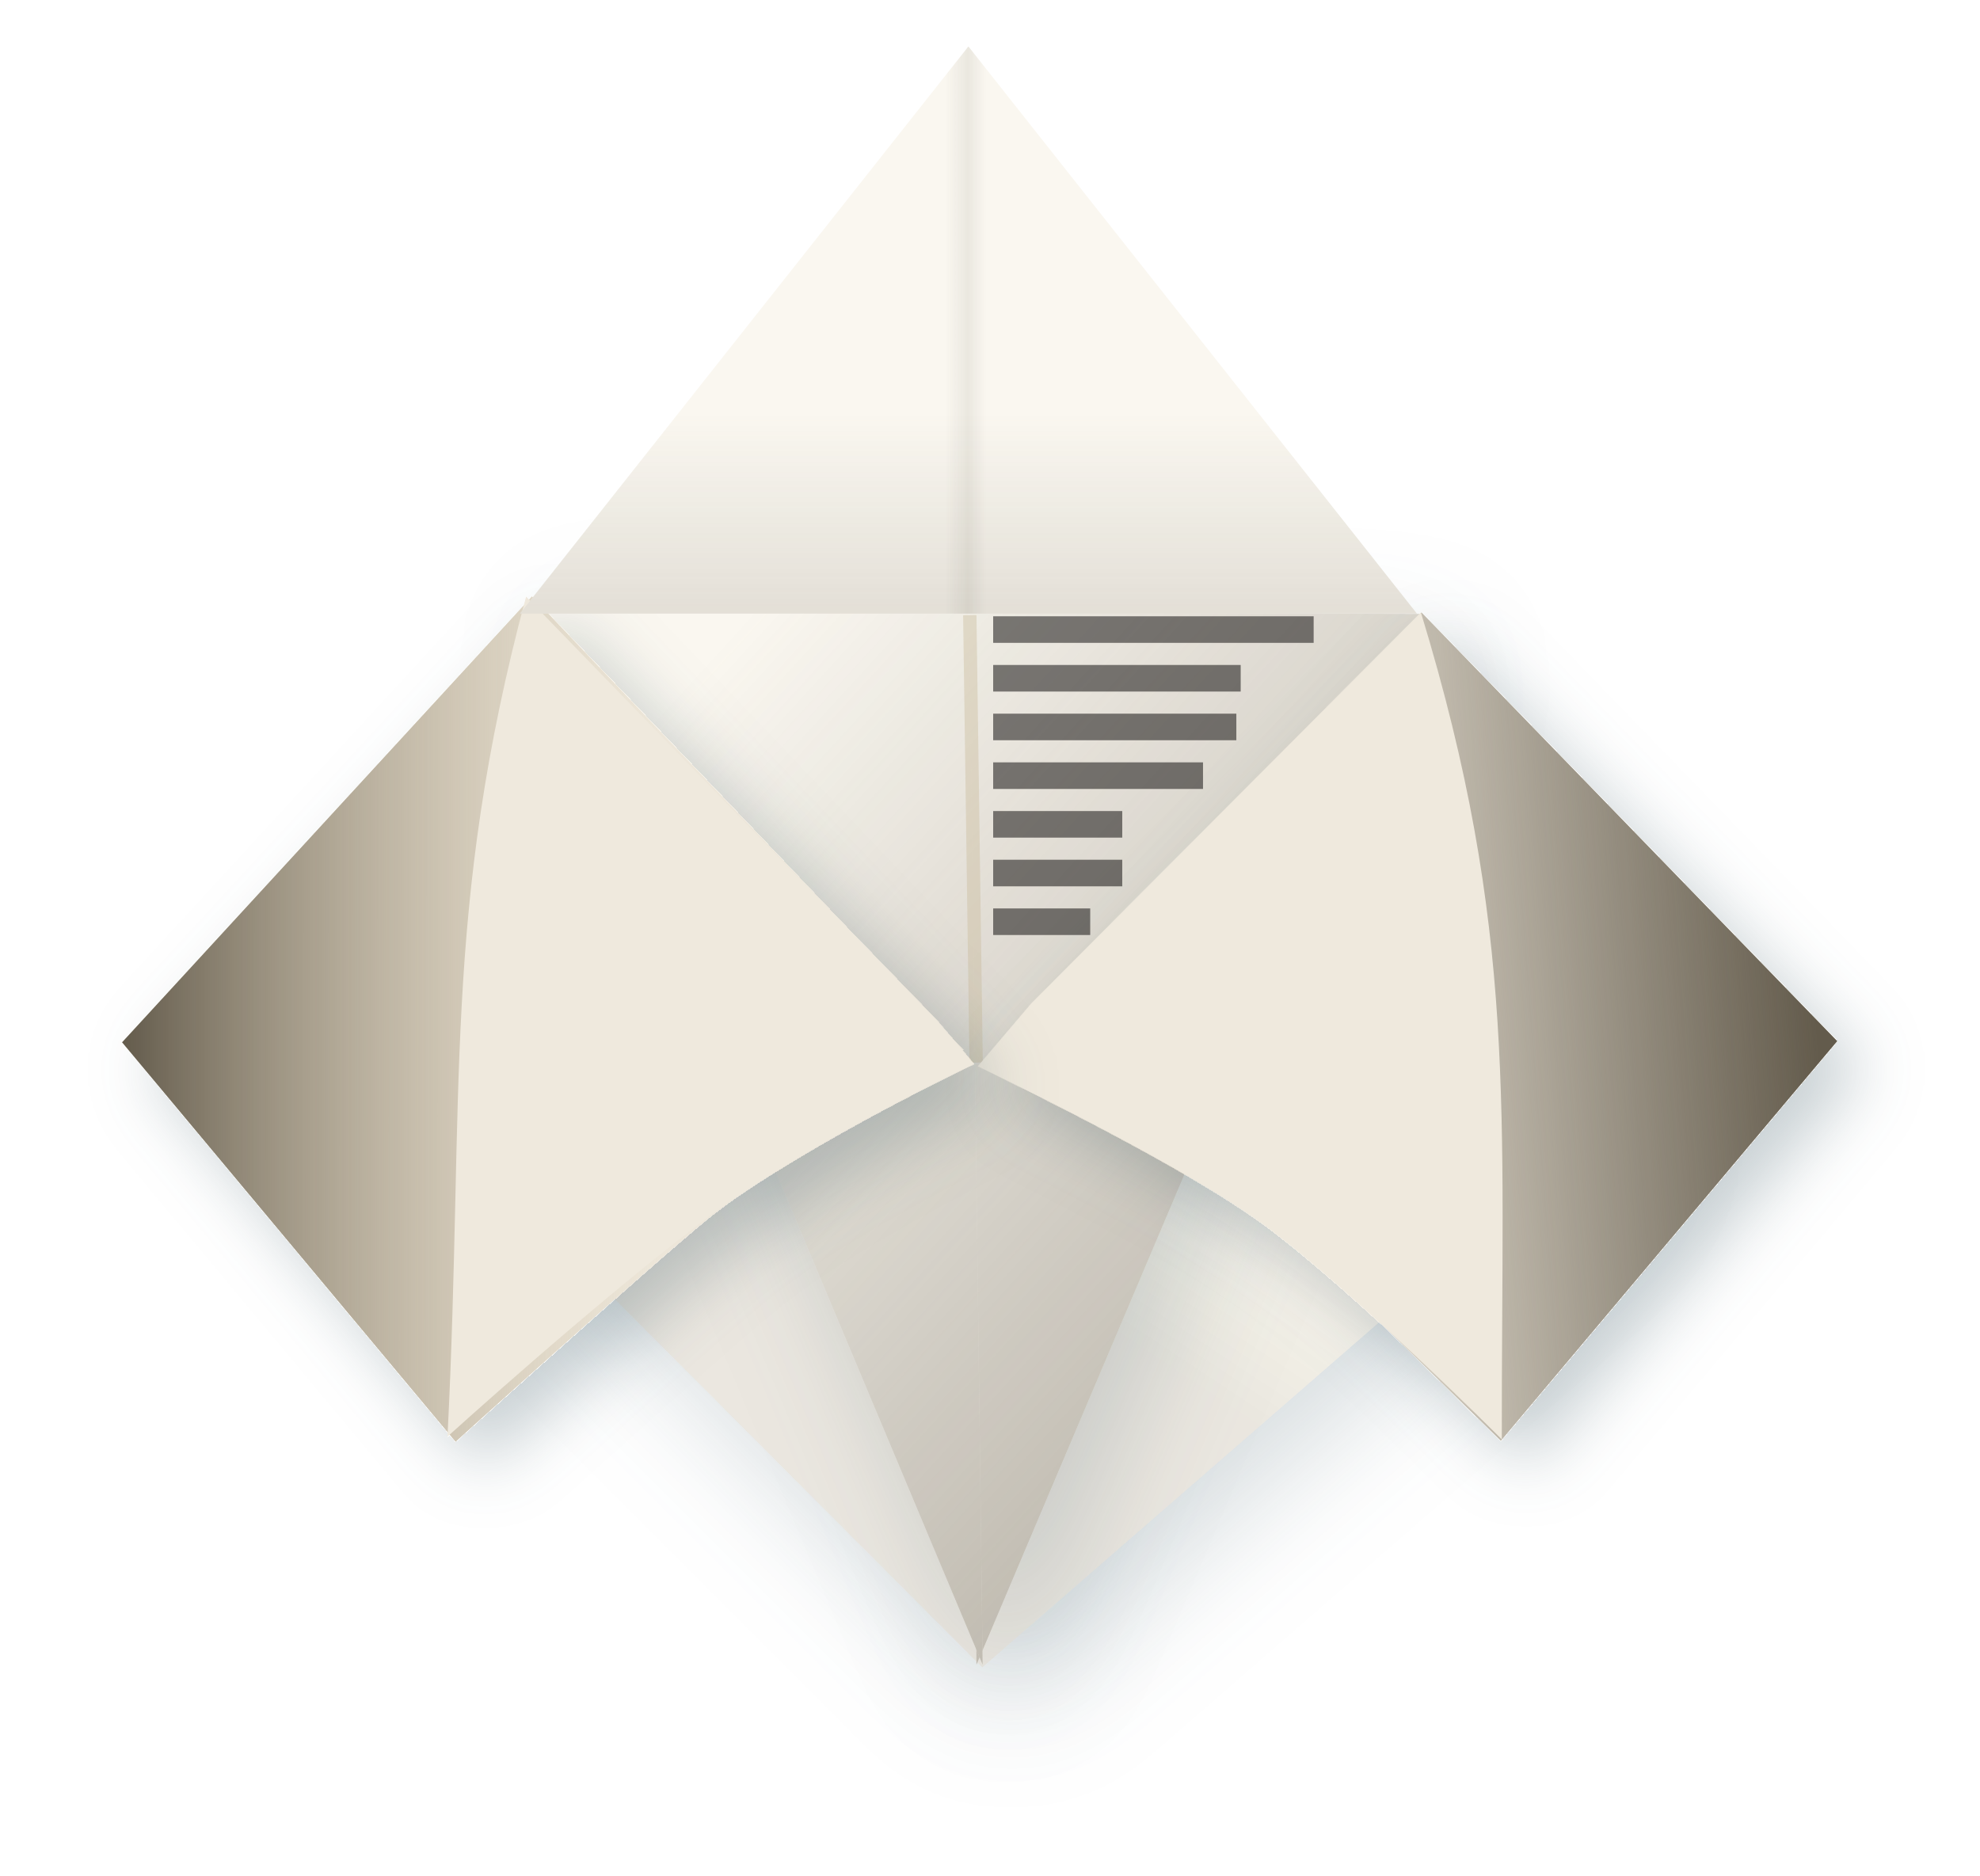
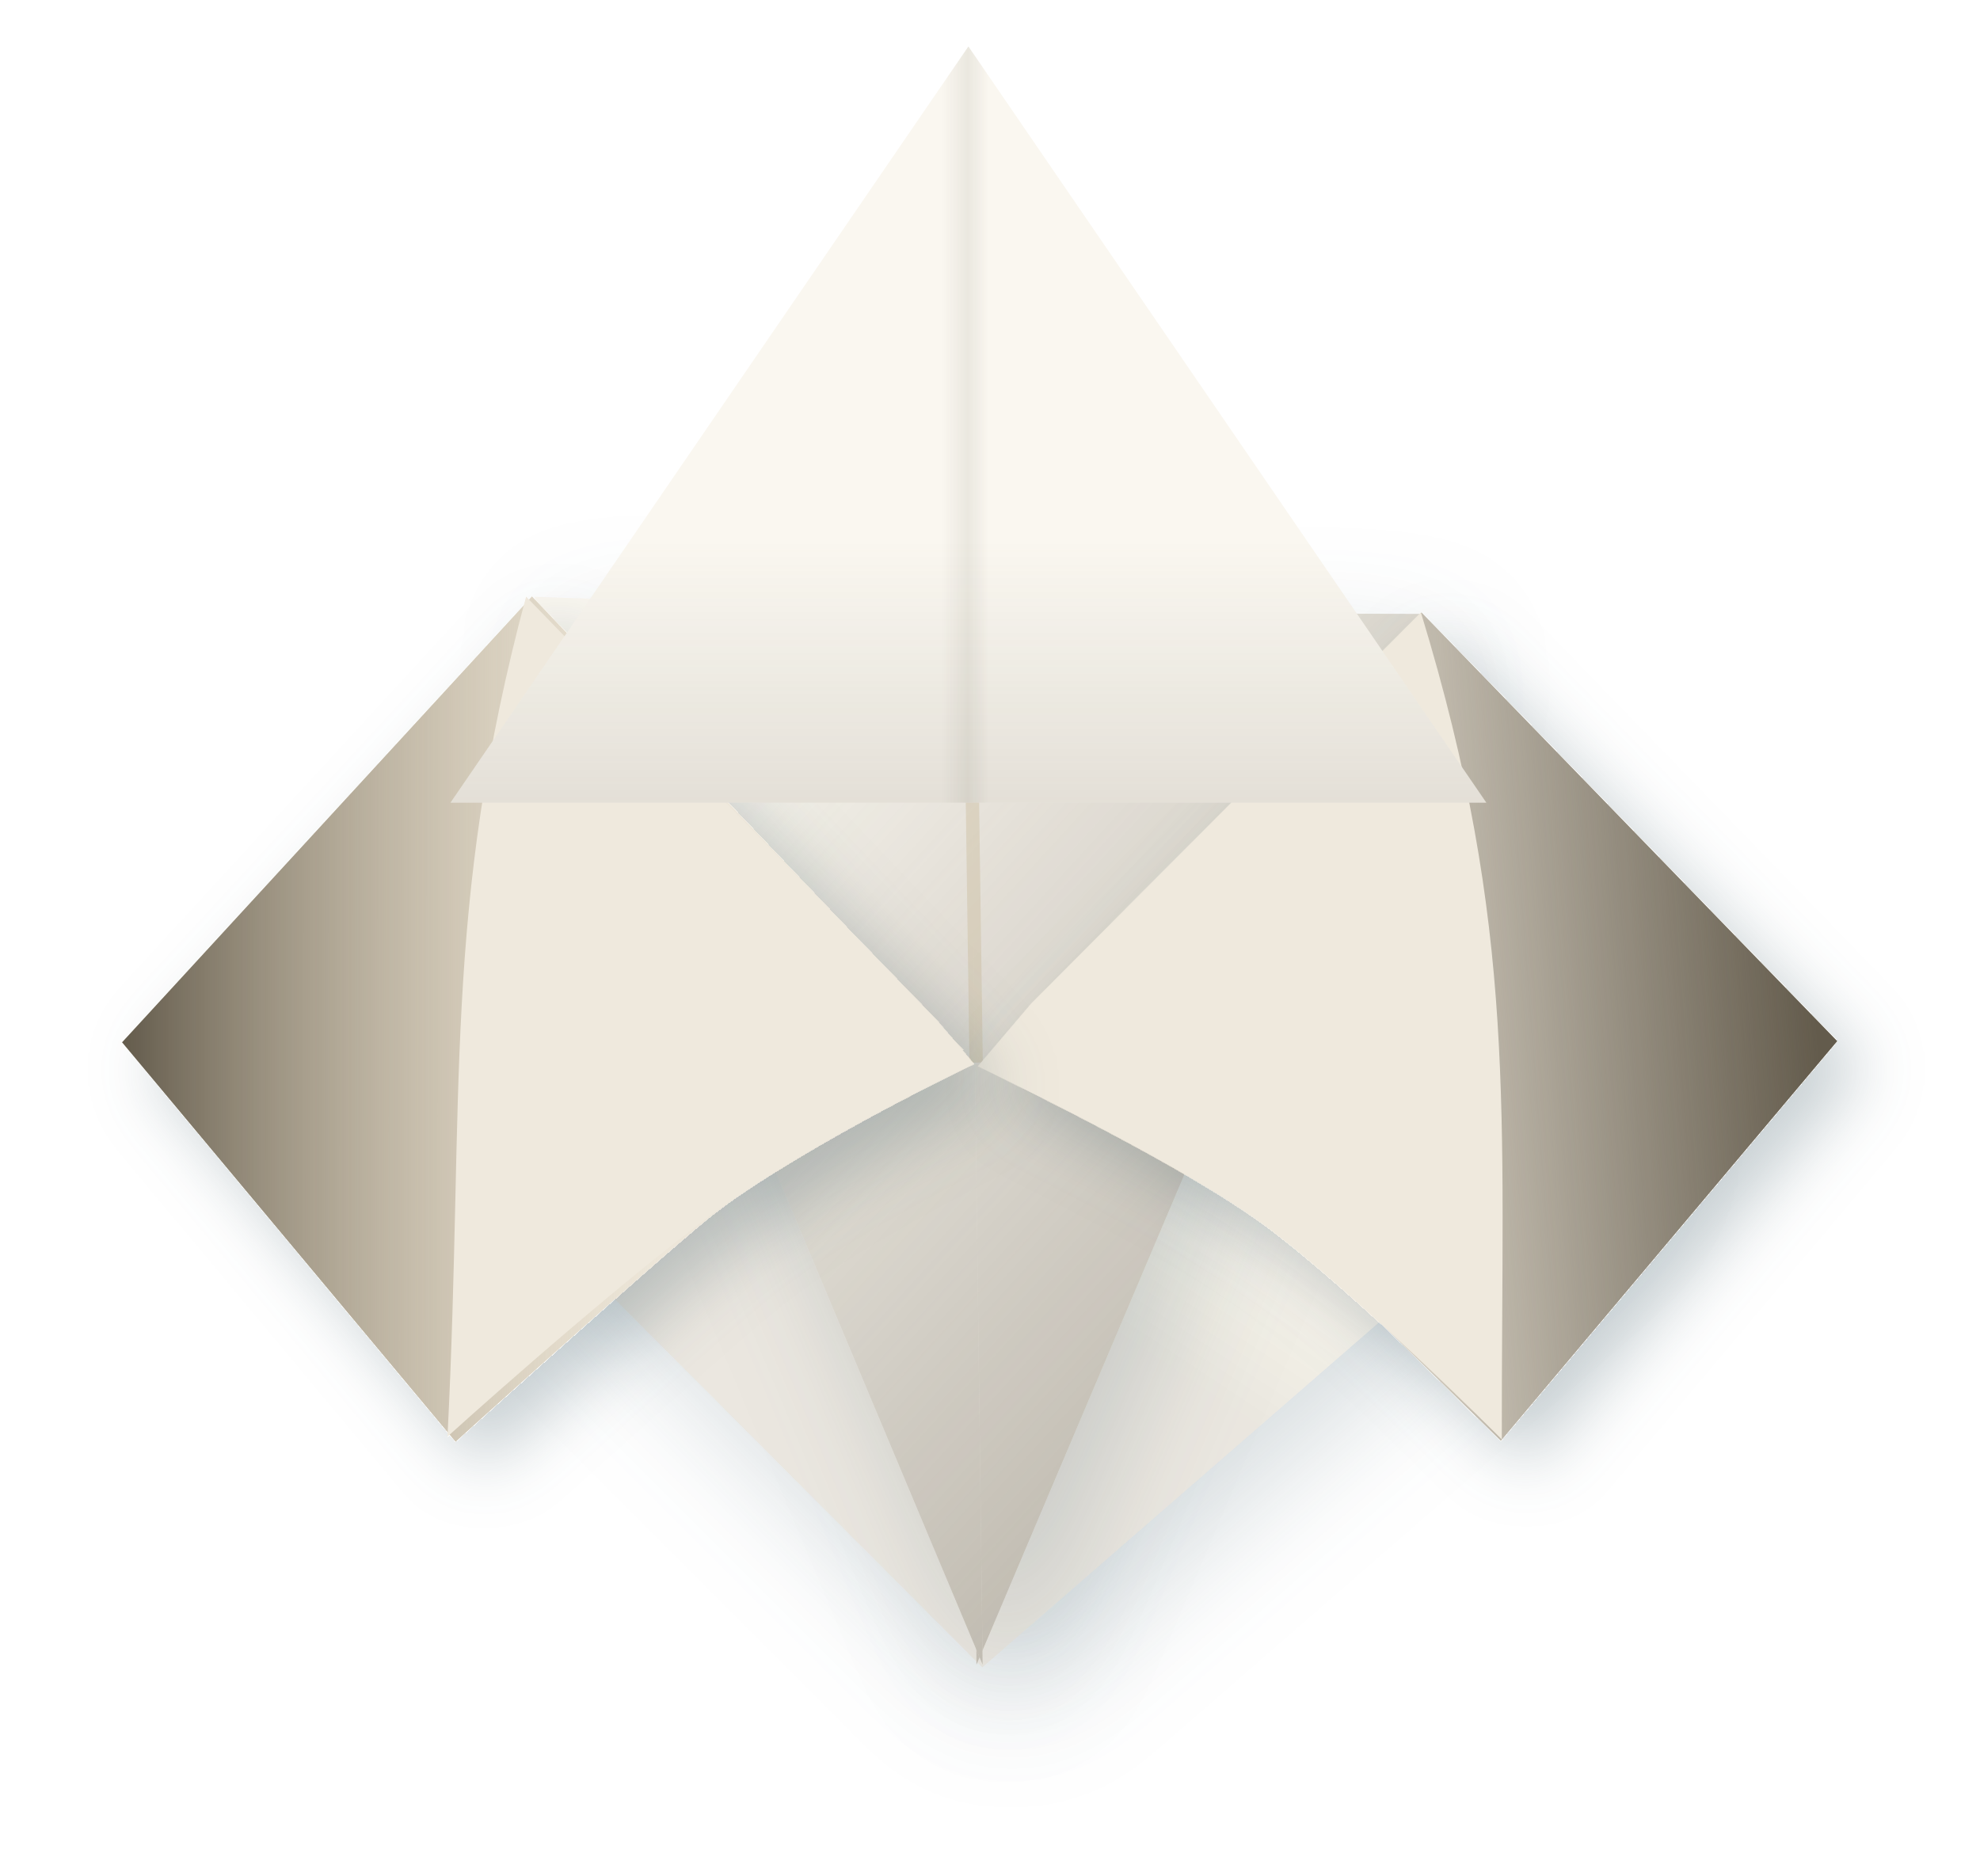
<svg xmlns="http://www.w3.org/2000/svg" width="341" height="323" viewBox="0 0 341 323" fill="none">
  <g id="TEMP EXPORT v38.1">
    <g id="BASE">
      <g id="Paper Base" filter="url(#filter0_d_0_1)">
        <path d="M77.591 195.421L169.171 287.199L274.7 195.421L274.7 164.63L169.171 156.159L169.18 156.194L166.706 156.199L166.7 156.159L77.591 164.63L77.591 195.421Z" fill="#FAF7F0" />
        <path d="M77.591 195.421L169.171 287.199L274.7 195.421L274.7 164.63L169.171 156.159L169.18 156.194L166.706 156.199L166.7 156.159L77.591 164.63L77.591 195.421Z" fill="url(#paint0_linear_0_1)" fill-opacity="0.1" />
      </g>
      <g id="Subtract" filter="url(#filter1_d_0_1)">
        <path d="M166.915 105.52L244.918 105.741L168.165 286.753L166.915 105.52Z" fill="#FAF7F0" />
        <path d="M166.915 105.52L244.918 105.741L168.165 286.753L166.915 105.52Z" fill="url(#paint1_linear_0_1)" fill-opacity="0.5" />
        <path d="M92.014 102.781L166.915 105.52L169.236 286.746L92.014 102.781Z" fill="#FAF7F0" />
        <path d="M92.014 102.781L166.915 105.52L169.236 286.746L92.014 102.781Z" fill="url(#paint2_linear_0_1)" fill-opacity="0.5" />
      </g>
      <mask id="mask0_0_1" style="mask-type:alpha" maskUnits="userSpaceOnUse" x="58" y="178" width="219" height="113">
        <g id="Paper Base_2">
          <path d="M58.203 287.977L164.38 290.832L164.56 287.105L172.175 287.105L172.386 290.832L276.703 287.977L276.703 178.86L168.553 178.864L168.563 178.894L166.088 178.899L166.082 178.864L58.203 178.859L58.203 232.568L58.321 232.573L58.286 233.764L58.203 233.765L58.203 287.977Z" fill="#FAF7F0" />
          <path d="M58.203 287.977L164.38 290.832L164.56 287.105L172.175 287.105L172.386 290.832L276.703 287.977L276.703 178.86L168.553 178.864L168.563 178.894L166.088 178.899L166.082 178.864L58.203 178.859L58.203 232.568L58.321 232.573L58.286 233.764L58.203 233.765L58.203 287.977Z" fill="url(#paint3_linear_0_1)" fill-opacity="0.25" />
        </g>
      </mask>
      <g mask="url(#mask0_0_1)">
</g>
    </g>
    <g id="top">
      <g id="top back">
        <g id="Vector 3">
          <path d="M36.507 177.779L90.816 106.087L30.909 170.81C30.952 178.178 33.062 173.205 36.507 177.779Z" fill="#EFE9DD" />
          <path d="M36.507 177.779L90.816 106.087L30.909 170.81C30.952 178.178 33.062 173.205 36.507 177.779Z" fill="url(#paint4_linear_0_1)" fill-opacity="0.5" />
        </g>
        <g id="Vector 4">
          <path d="M305.623 179.741L247.402 106.085L302.938 176.346C302.919 179.991 304.375 180.175 305.623 179.741L306.242 180.525C308.348 177.779 307.138 179.215 305.623 179.741Z" fill="#EFE9DD" />
          <path d="M305.623 179.741L247.402 106.085L302.938 176.346C302.919 179.991 304.375 180.175 305.623 179.741L306.242 180.525C308.348 177.779 307.138 179.215 305.623 179.741Z" fill="url(#paint5_linear_0_1)" fill-opacity="0.5" />
        </g>
      </g>
      <path id="Center Crease" d="M167.021 105.959L168.11 183.021" stroke="#C9B99A" stroke-opacity="0.4" stroke-width="2.3" />
      <g id="top left" filter="url(#filter2_d_0_1)">
        <g id="left">
          <path d="M316.415 179.328L258.482 248.179L219.84 210.35L171.047 180.862L244.812 105.494L316.415 179.328Z" fill="#EFE9DD" />
          <path d="M316.415 179.328L258.482 248.179L219.84 210.35L171.047 180.862L244.812 105.494L316.415 179.328Z" fill="url(#paint6_linear_0_1)" />
        </g>
        <path id="Subtract_2" d="M258.644 247.93C258.565 247.851 233.382 222.595 218.022 211.227C204.273 201.052 174.615 186.641 168.467 183.692L168.41 183.651L177.646 172.807L244.712 105.494C261.38 160.165 258.578 191.358 258.644 247.93Z" fill="#EFE9DD" />
      </g>
      <g id="top right" filter="url(#filter3_d_0_1)">
        <g id="right">
          <path d="M78.462 248.34L21.024 179.534L91.615 102.732L165.896 180.85C165.896 180.85 131.881 201.765 121.719 210.069C111.556 218.373 78.462 248.34 78.462 248.34Z" fill="#EFE9DD" />
          <path d="M78.462 248.34L21.024 179.534L91.615 102.732L165.896 180.85C165.896 180.85 131.881 201.765 121.719 210.069C111.556 218.373 78.462 248.34 78.462 248.34Z" fill="url(#paint7_linear_0_1)" />
        </g>
        <path id="Subtract_3" d="M77.07 247.444C80.052 188.203 76.087 157.049 90.602 102.754L161.361 175.754L167.768 183.276C163.445 185.33 136.998 198.105 120.029 211.103C101.54 225.264 77.166 247.357 77.07 247.444Z" fill="#EFE9DD" />
      </g>
    </g>
-     <path id="Union" d="M187.759 161.051H171.047V156.473H187.759V161.051ZM193.276 152.664H171.047V148.086H193.276V152.664ZM193.276 144.277H171.047V139.699H193.276V144.277ZM207.186 135.891H171.047V131.312H207.186V135.891ZM212.925 122.925V127.503H171.047V122.925H212.925ZM213.673 119.116H171.047V114.538H213.673V119.116ZM226.24 110.729H171.047V106.151H226.24V110.729ZM220.238 102.343H171.047V97.764H220.238V102.343ZM218.912 93.955H171.047V89.377H218.912V93.955ZM213.673 85.568H171.047V80.99H213.673V85.568ZM208.382 77.182H171.047V72.603H208.382V77.182ZM203.265 68.795H171.047V64.216H203.265V68.795ZM193.276 60.407H171.047V55.829H193.276V60.407ZM193.276 52.02H171.047V47.442H193.276V52.02ZM187.759 43.634H171.047V39.056H187.759V43.634ZM183.347 35.247H171.047V30.668H183.347V35.247Z" fill="#020101" fill-opacity="0.5" />
    <g id="fortune message flap">
-       <path d="M166.781 8L244.022 105.688H89.54L166.781 8Z" fill="#FAF7F0" />
-       <path d="M166.781 8L244.022 105.688H89.54L166.781 8Z" fill="url(#paint8_linear_0_1)" fill-opacity="0.2" />
-       <path d="M166.781 8L244.022 105.688H89.54L166.781 8Z" fill="url(#paint9_linear_0_1)" fill-opacity="0.3" />
+       <path d="M166.781 8L255.972 138.251H77.591L166.781 8Z" fill="#FAF7F0" />
+       <path d="M166.781 8L255.972 138.251H77.591L166.781 8Z" fill="url(#paint8_linear_0_1)" fill-opacity="0.2" />
+       <path d="M166.781 8L255.972 138.251H77.591L166.781 8Z" fill="url(#paint9_linear_0_1)" fill-opacity="0.3" />
    </g>
  </g>
  <defs>
    <filter id="filter0_d_0_1" x="61.491" y="142.36" width="238.509" height="172.439" filterUnits="userSpaceOnUse" color-interpolation-filters="sRGB">
      <feFlood flood-opacity="0" result="BackgroundImageFix" />
      <feColorMatrix in="SourceAlpha" type="matrix" values="0 0 0 0 0 0 0 0 0 0 0 0 0 0 0 0 0 0 127 0" result="hardAlpha" />
      <feOffset dx="4.6" dy="6.9" />
      <feGaussianBlur stdDeviation="10.35" />
      <feColorMatrix type="matrix" values="0 0 0 0 0.149 0 0 0 0 0.275 0 0 0 0 0.325 0 0 0 0.18 0" />
      <feBlend mode="normal" in2="BackgroundImageFix" result="effect1_dropShadow_0_1" />
      <feBlend mode="normal" in="SourceGraphic" in2="effect1_dropShadow_0_1" result="shape" />
    </filter>
    <filter id="filter1_d_0_1" x="75.914" y="88.981" width="194.304" height="225.373" filterUnits="userSpaceOnUse" color-interpolation-filters="sRGB">
      <feFlood flood-opacity="0" result="BackgroundImageFix" />
      <feColorMatrix in="SourceAlpha" type="matrix" values="0 0 0 0 0 0 0 0 0 0 0 0 0 0 0 0 0 0 127 0" result="hardAlpha" />
      <feOffset dx="4.6" dy="6.9" />
      <feGaussianBlur stdDeviation="10.35" />
      <feColorMatrix type="matrix" values="0 0 0 0 0.149 0 0 0 0 0.275 0 0 0 0 0.325 0 0 0 0.18 0" />
      <feBlend mode="normal" in2="BackgroundImageFix" result="effect1_dropShadow_0_1" />
      <feBlend mode="normal" in="SourceGraphic" in2="effect1_dropShadow_0_1" result="shape" />
    </filter>
    <filter id="filter2_d_0_1" x="161.51" y="98.592" width="171.004" height="165.688" filterUnits="userSpaceOnUse" color-interpolation-filters="sRGB">
      <feFlood flood-opacity="0" result="BackgroundImageFix" />
      <feColorMatrix in="SourceAlpha" type="matrix" values="0 0 0 0 0 0 0 0 0 0 0 0 0 0 0 0 0 0 127 0" result="hardAlpha" />
      <feOffset dx="4.6" dy="4.6" />
      <feGaussianBlur stdDeviation="5.75" />
      <feComposite in2="hardAlpha" operator="out" />
      <feColorMatrix type="matrix" values="0 0 0 0 0.149 0 0 0 0 0.275 0 0 0 0 0.325 0 0 0 0.25 0" />
      <feBlend mode="normal" in2="BackgroundImageFix" result="effect1_dropShadow_0_1" />
      <feBlend mode="normal" in="SourceGraphic" in2="effect1_dropShadow_0_1" result="shape" />
    </filter>
    <filter id="filter3_d_0_1" x="14.124" y="95.831" width="169.744" height="168.609" filterUnits="userSpaceOnUse" color-interpolation-filters="sRGB">
      <feFlood flood-opacity="0" result="BackgroundImageFix" />
      <feColorMatrix in="SourceAlpha" type="matrix" values="0 0 0 0 0 0 0 0 0 0 0 0 0 0 0 0 0 0 127 0" result="hardAlpha" />
      <feOffset dx="4.6" dy="4.6" />
      <feGaussianBlur stdDeviation="5.75" />
      <feComposite in2="hardAlpha" operator="out" />
      <feColorMatrix type="matrix" values="0 0 0 0 0.149 0 0 0 0 0.275 0 0 0 0 0.325 0 0 0 0.25 0" />
      <feBlend mode="normal" in2="BackgroundImageFix" result="effect1_dropShadow_0_1" />
      <feBlend mode="normal" in="SourceGraphic" in2="effect1_dropShadow_0_1" result="shape" />
    </filter>
    <linearGradient id="paint0_linear_0_1" x1="214.815" y1="182.488" x2="186.433" y2="225.211" gradientUnits="userSpaceOnUse">
      <stop stop-color="#C9B99A" stop-opacity="0.06" />
      <stop offset="1" stop-color="#635B4C" />
    </linearGradient>
    <linearGradient id="paint1_linear_0_1" x1="167.873" y1="63.097" x2="279.243" y2="165.043" gradientUnits="userSpaceOnUse">
      <stop stop-color="#635B4C" stop-opacity="0" />
      <stop offset="1" stop-color="#635B4C" stop-opacity="0.75" />
    </linearGradient>
    <linearGradient id="paint2_linear_0_1" x1="167.873" y1="63.097" x2="279.243" y2="165.043" gradientUnits="userSpaceOnUse">
      <stop stop-color="#635B4C" stop-opacity="0" />
      <stop offset="1" stop-color="#635B4C" stop-opacity="0.75" />
    </linearGradient>
    <linearGradient id="paint3_linear_0_1" x1="259.623" y1="235.052" x2="244.191" y2="213.232" gradientUnits="userSpaceOnUse">
      <stop stop-color="#C9B99A" stop-opacity="0.06" />
      <stop offset="1" stop-color="#635B4C" />
    </linearGradient>
    <linearGradient id="paint4_linear_0_1" x1="60.469" y1="134.004" x2="44.069" y2="111.424" gradientUnits="userSpaceOnUse">
      <stop stop-color="#635B4C" stop-opacity="0.5" />
      <stop offset="0.947" stop-color="#635B4C" stop-opacity="0.25" />
    </linearGradient>
    <linearGradient id="paint5_linear_0_1" x1="281.297" y1="136.697" x2="299.152" y2="111.668" gradientUnits="userSpaceOnUse">
      <stop stop-color="#635B4C" stop-opacity="0.5" />
      <stop offset="0.947" stop-color="#635B4C" stop-opacity="0.25" />
    </linearGradient>
    <linearGradient id="paint6_linear_0_1" x1="221.383" y1="183.186" x2="312.859" y2="176.132" gradientUnits="userSpaceOnUse">
      <stop stop-color="#635B4C" stop-opacity="0" />
      <stop offset="1" stop-color="#635B4C" />
    </linearGradient>
    <linearGradient id="paint7_linear_0_1" x1="113.107" y1="180.878" x2="20.979" y2="180.848" gradientUnits="userSpaceOnUse">
      <stop stop-color="#C9B99A" stop-opacity="0.06" />
      <stop offset="1" stop-color="#635B4C" />
    </linearGradient>
-     <linearGradient id="paint8_linear_0_1" x1="216.208" y1="73.126" x2="115.625" y2="73.126" gradientUnits="userSpaceOnUse">
+     <linearGradient id="paint8_linear_0_1" x1="223.85" y1="73.126" x2="107.71" y2="73.126" gradientUnits="userSpaceOnUse">
      <stop offset="0.461" stop-color="#635B4C" stop-opacity="0" />
      <stop offset="0.492" stop-color="#635B4C" stop-opacity="0.5" />
      <stop offset="0.531" stop-color="#635B4C" stop-opacity="0" />
    </linearGradient>
-     <linearGradient id="paint9_linear_0_1" x1="166.781" y1="8" x2="166.781" y2="104.699" gradientUnits="userSpaceOnUse">
+     <linearGradient id="paint9_linear_0_1" x1="166.781" y1="8" x2="166.781" y2="138.251" gradientUnits="userSpaceOnUse">
      <stop offset="0.653" stop-color="#635B4C" stop-opacity="0" />
      <stop offset="1" stop-color="#635B4C" stop-opacity="0.5" />
    </linearGradient>
  </defs>
</svg>
